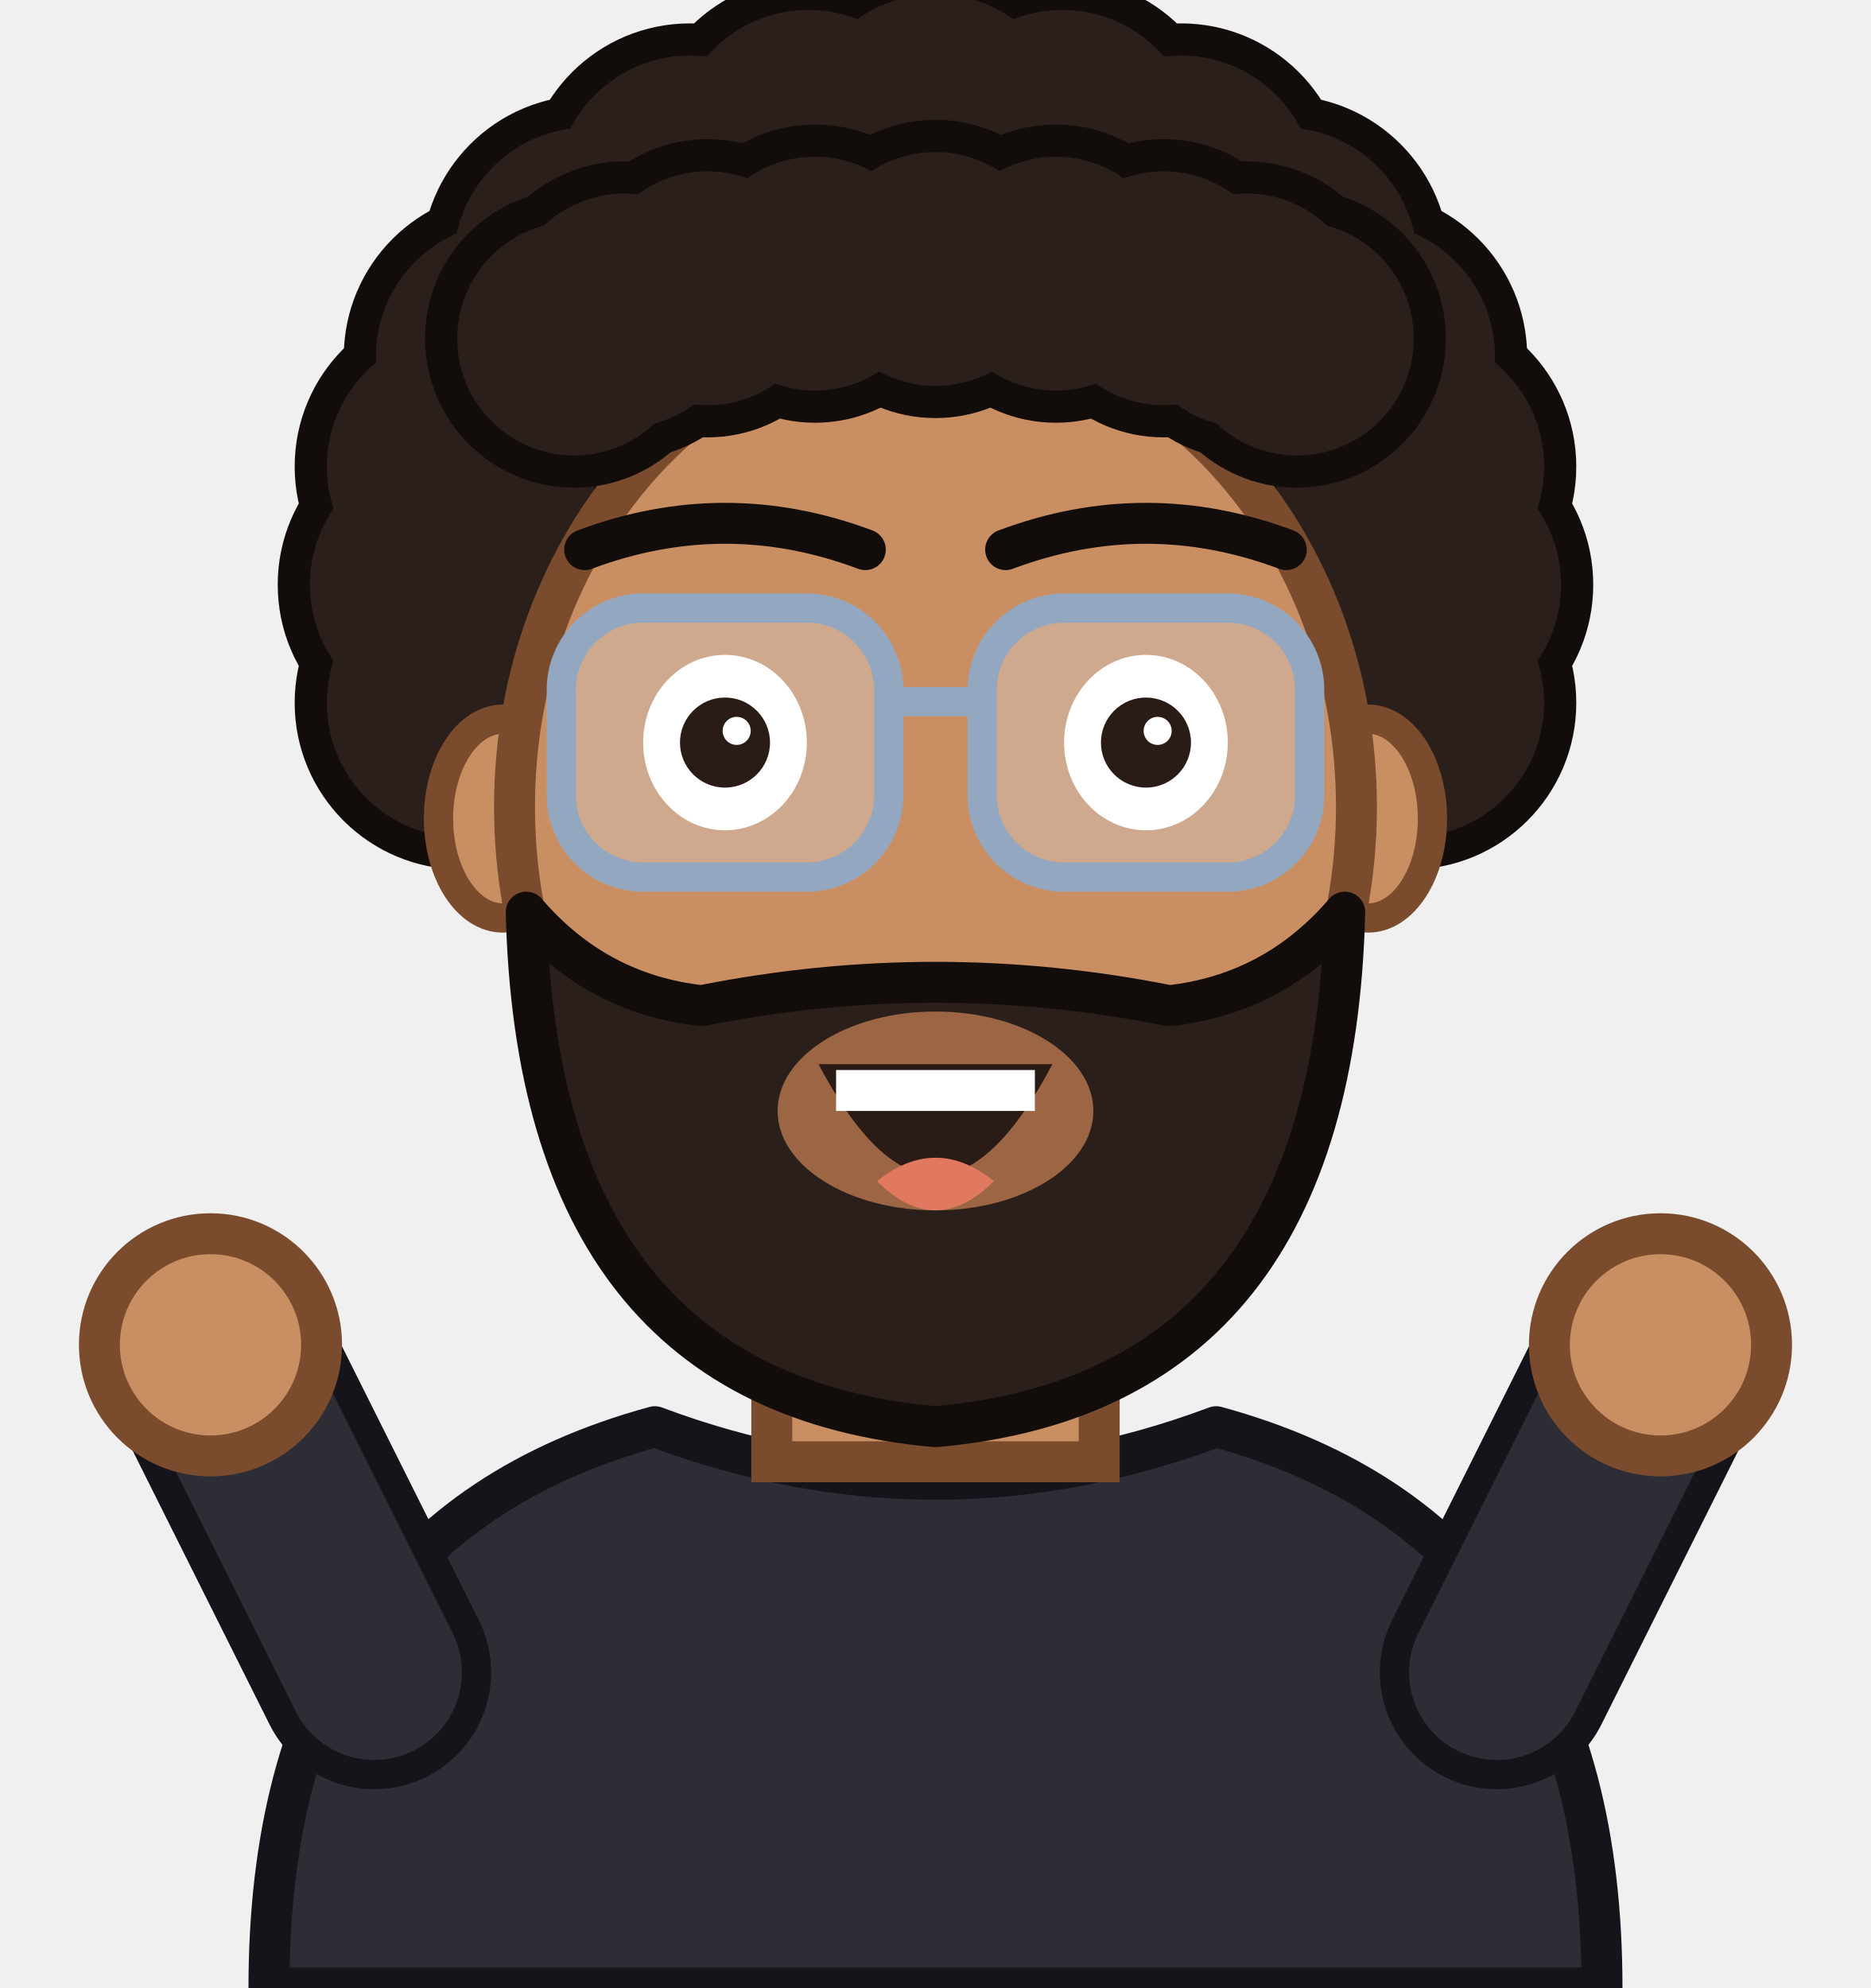
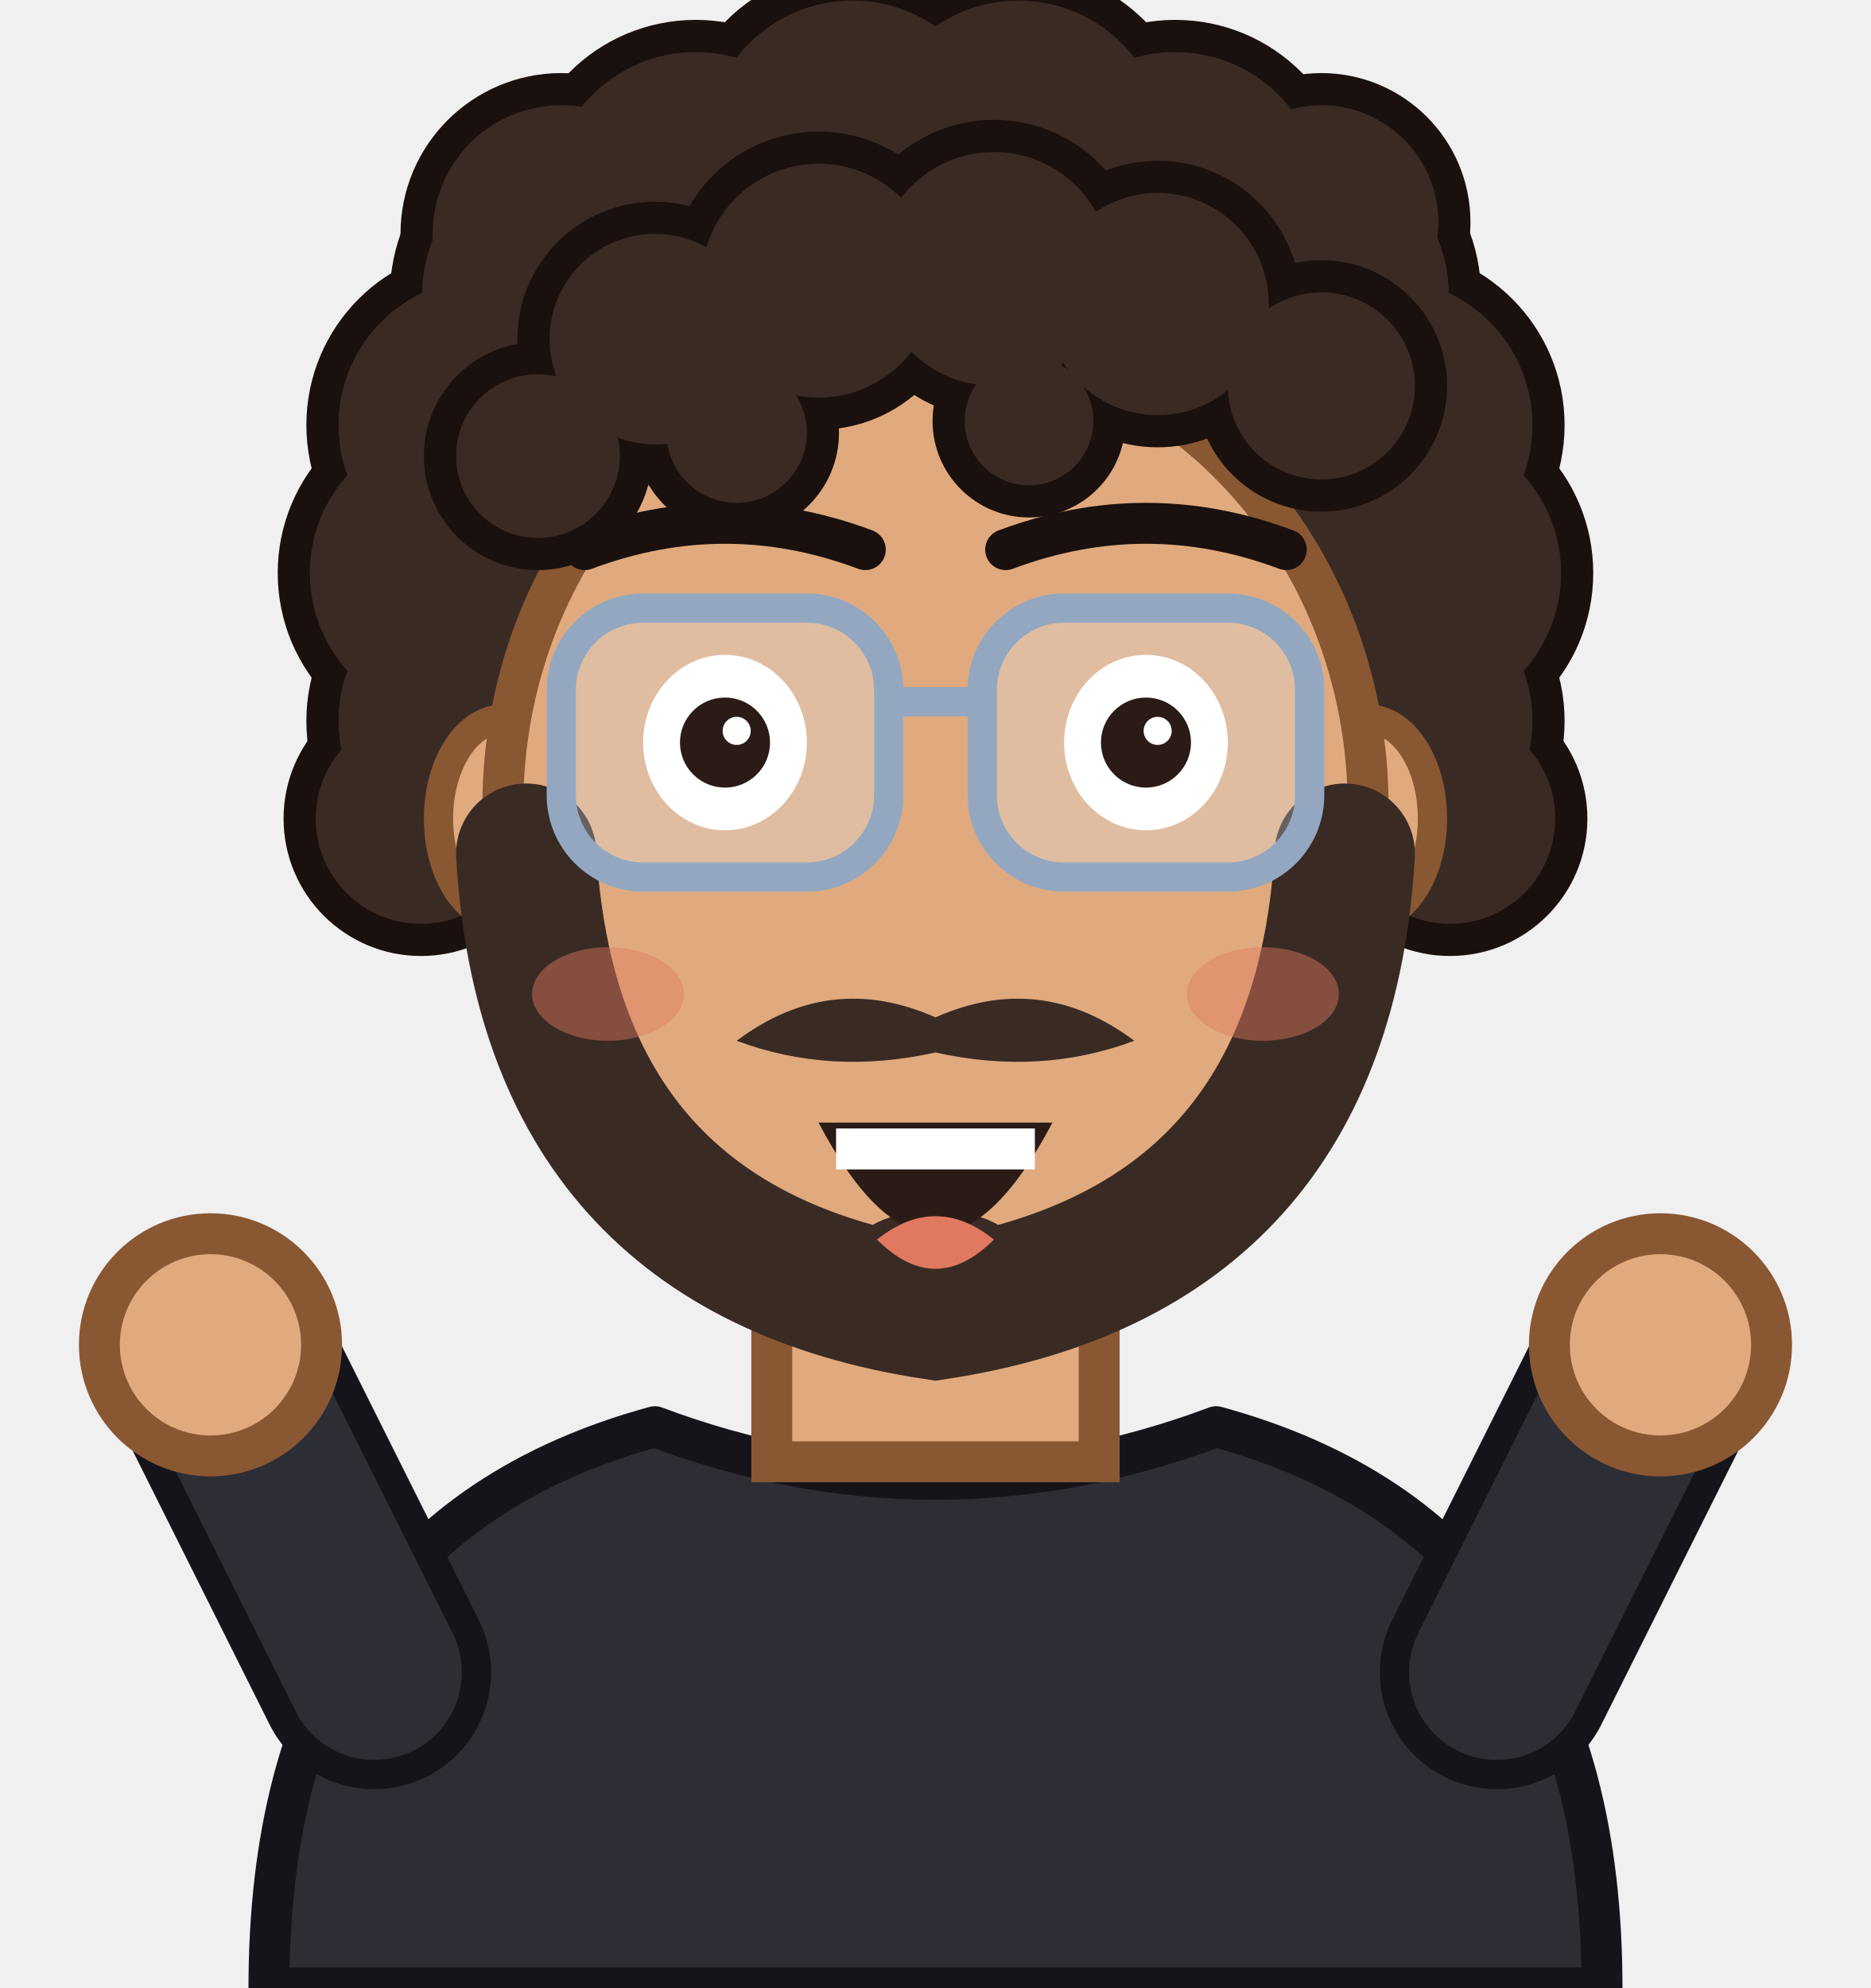
<svg xmlns="http://www.w3.org/2000/svg" viewBox="0 0 320 340" width="320" height="340">
  <g transform="rotate(0 160 250)">
-     <circle cx="78.9" cy="120.2" r="25" fill="#2B1F1B" stroke="#120C0A" stroke-width="7" />
-     <circle cx="76.0" cy="100.0" r="25" fill="#2B1F1B" stroke="#120C0A" stroke-width="7" />
-     <circle cx="78.9" cy="79.8" r="25" fill="#2B1F1B" stroke="#120C0A" stroke-width="7" />
-     <circle cx="87.3" cy="61.0" r="25" fill="#2B1F1B" stroke="#120C0A" stroke-width="7" />
-     <circle cx="100.6" cy="44.8" r="25" fill="#2B1F1B" stroke="#120C0A" stroke-width="7" />
-     <circle cx="118.0" cy="32.5" r="25" fill="#2B1F1B" stroke="#120C0A" stroke-width="7" />
-     <circle cx="138.3" cy="24.7" r="25" fill="#2B1F1B" stroke="#120C0A" stroke-width="7" />
-     <circle cx="160.0" cy="22.0" r="25" fill="#2B1F1B" stroke="#120C0A" stroke-width="7" />
-     <circle cx="181.7" cy="24.7" r="25" fill="#2B1F1B" stroke="#120C0A" stroke-width="7" />
-     <circle cx="202.0" cy="32.5" r="25" fill="#2B1F1B" stroke="#120C0A" stroke-width="7" />
-     <circle cx="219.4" cy="44.8" r="25" fill="#2B1F1B" stroke="#120C0A" stroke-width="7" />
-     <circle cx="232.7" cy="61.0" r="25" fill="#2B1F1B" stroke="#120C0A" stroke-width="7" />
-     <circle cx="241.1" cy="79.8" r="25" fill="#2B1F1B" stroke="#120C0A" stroke-width="7" />
-     <circle cx="244.0" cy="100.0" r="25" fill="#2B1F1B" stroke="#120C0A" stroke-width="7" />
-     <circle cx="241.1" cy="120.2" r="25" fill="#2B1F1B" stroke="#120C0A" stroke-width="7" />
-     <circle cx="78.9" cy="120.2" r="23" fill="#2B1F1B" />
-     <circle cx="76.0" cy="100.0" r="23" fill="#2B1F1B" />
-     <circle cx="78.9" cy="79.8" r="23" fill="#2B1F1B" />
-     <circle cx="87.3" cy="61.0" r="23" fill="#2B1F1B" />
-     <circle cx="100.6" cy="44.8" r="23" fill="#2B1F1B" />
-     <circle cx="118.0" cy="32.5" r="23" fill="#2B1F1B" />
-     <circle cx="138.3" cy="24.7" r="23" fill="#2B1F1B" />
-     <circle cx="160.0" cy="22.0" r="23" fill="#2B1F1B" />
-     <circle cx="181.7" cy="24.7" r="23" fill="#2B1F1B" />
-     <circle cx="202.0" cy="32.5" r="23" fill="#2B1F1B" />
-     <circle cx="219.4" cy="44.8" r="23" fill="#2B1F1B" />
-     <circle cx="232.7" cy="61.0" r="23" fill="#2B1F1B" />
-     <circle cx="241.1" cy="79.8" r="23" fill="#2B1F1B" />
-     <circle cx="244.0" cy="100.0" r="23" fill="#2B1F1B" />
-     <circle cx="241.1" cy="120.2" r="23" fill="#2B1F1B" />
+     <circle cx="82.9" cy="123.3" r="27" fill="#3A2A24" stroke="#1A100D" stroke-width="7" />
+     <circle cx="78.0" cy="98.0" r="27" fill="#3A2A24" stroke="#1A100D" stroke-width="7" />
+     <circle cx="82.9" cy="72.7" r="27" fill="#3A2A24" stroke="#1A100D" stroke-width="7" />
+     <circle cx="97.2" cy="50.4" r="27" fill="#3A2A24" stroke="#1A100D" stroke-width="7" />
+     <circle cx="119.0" cy="33.9" r="27" fill="#3A2A24" stroke="#1A100D" stroke-width="7" />
+     <circle cx="145.8" cy="25.1" r="27" fill="#3A2A24" stroke="#1A100D" stroke-width="7" />
+     <circle cx="174.2" cy="25.1" r="27" fill="#3A2A24" stroke="#1A100D" stroke-width="7" />
+     <circle cx="201.0" cy="33.9" r="27" fill="#3A2A24" stroke="#1A100D" stroke-width="7" />
+     <circle cx="222.8" cy="50.4" r="27" fill="#3A2A24" stroke="#1A100D" stroke-width="7" />
+     <circle cx="237.1" cy="72.7" r="27" fill="#3A2A24" stroke="#1A100D" stroke-width="7" />
+     <circle cx="242.0" cy="98.0" r="27" fill="#3A2A24" stroke="#1A100D" stroke-width="7" />
+     <circle cx="237.1" cy="123.3" r="27" fill="#3A2A24" stroke="#1A100D" stroke-width="7" />
+     <circle cx="72.0" cy="140.0" r="20" fill="#3A2A24" stroke="#1A100D" stroke-width="7" />
+     <circle cx="248.0" cy="140.0" r="20" fill="#3A2A24" stroke="#1A100D" stroke-width="7" />
+     <circle cx="96.0" cy="40.0" r="24" fill="#3A2A24" stroke="#1A100D" stroke-width="7" />
+     <circle cx="226.0" cy="38.0" r="22" fill="#3A2A24" stroke="#1A100D" stroke-width="7" />
+     <circle cx="82.9" cy="123.3" r="25" fill="#3A2A24" />
+     <circle cx="78.0" cy="98.0" r="25" fill="#3A2A24" />
+     <circle cx="82.9" cy="72.7" r="25" fill="#3A2A24" />
+     <circle cx="97.2" cy="50.4" r="25" fill="#3A2A24" />
+     <circle cx="119.0" cy="33.9" r="25" fill="#3A2A24" />
+     <circle cx="145.8" cy="25.1" r="25" fill="#3A2A24" />
+     <circle cx="174.2" cy="25.1" r="25" fill="#3A2A24" />
+     <circle cx="201.0" cy="33.9" r="25" fill="#3A2A24" />
+     <circle cx="222.8" cy="50.4" r="25" fill="#3A2A24" />
+     <circle cx="237.1" cy="72.7" r="25" fill="#3A2A24" />
+     <circle cx="242.0" cy="98.0" r="25" fill="#3A2A24" />
+     <circle cx="237.1" cy="123.3" r="25" fill="#3A2A24" />
+     <circle cx="72.0" cy="140.0" r="18" fill="#3A2A24" />
+     <circle cx="248.0" cy="140.0" r="18" fill="#3A2A24" />
+     <circle cx="96.0" cy="40.0" r="22" fill="#3A2A24" />
+     <circle cx="226.0" cy="38.0" r="20" fill="#3A2A24" />
    <path d="M46 340 Q46 262 112 244 Q160 262 208 244 Q274 262 274 340 Z" fill="#2D2D36" stroke="#14141A" stroke-width="7" stroke-linejoin="round" />
-     <rect x="132" y="210" width="56" height="40" fill="#C98F63" stroke="#7A4B2C" stroke-width="7" />
-     <ellipse cx="86" cy="140" rx="11" ry="17" fill="#C98F63" stroke="#7A4B2C" stroke-width="5" />
-     <ellipse cx="234" cy="140" rx="11" ry="17" fill="#C98F63" stroke="#7A4B2C" stroke-width="5" />
-     <ellipse cx="160" cy="138" rx="72" ry="82" fill="#C98F63" stroke="#7A4B2C" stroke-width="7" />
-     <path d="M90 156 Q92 238 160 244 Q228 238 230 156 Q218 170 200 172 Q160 164 120 172 Q102 170 90 156 Z" fill="#2B1F1B" stroke="#120C0A" stroke-width="7" stroke-linejoin="round" />
-     <ellipse cx="160" cy="190" rx="27" ry="17" fill="#9C6644" />
+     <rect x="132" y="210" width="56" height="40" fill="#E0AA7E" stroke="#8A5733" stroke-width="7" />
+     <ellipse cx="86" cy="140" rx="11" ry="17" fill="#E0AA7E" stroke="#8A5733" stroke-width="5" />
+     <ellipse cx="234" cy="140" rx="11" ry="17" fill="#E0AA7E" stroke="#8A5733" stroke-width="5" />
+     <ellipse cx="160" cy="138" rx="74" ry="80" fill="#E0AA7E" stroke="#8A5733" stroke-width="7" />
+     <path d="M90 146 Q94 214 160 224 Q226 214 230 146" fill="none" stroke="#3A2A24" stroke-width="24" stroke-linecap="round" />
+     <path d="M126 178 Q142 166 160 174 Q178 166 194 178 Q178 184 160 180 Q142 184 126 178 Z" fill="#3A2A24" />
+     <ellipse cx="160" cy="214" rx="14" ry="7" fill="#3A2A24" />
+     <ellipse cx="104" cy="170" rx="13" ry="8" fill="#E0795F" opacity=".45" />
+     <ellipse cx="216" cy="170" rx="13" ry="8" fill="#E0795F" opacity=".45" />
    <rect x="96" y="104" width="56" height="46" rx="14" fill="#DDEBFA" fill-opacity=".28" stroke="#93A8C0" stroke-width="5" />
    <rect x="168" y="104" width="56" height="46" rx="14" fill="#DDEBFA" fill-opacity=".28" stroke="#93A8C0" stroke-width="5" />
    <path d="M152 120 H168" stroke="#93A8C0" stroke-width="5" />
    <ellipse cx="124" cy="127" rx="14" ry="15" fill="#fff" />
    <circle cx="124" cy="127" r="7.7" fill="#2A1B16" />
    <circle cx="126" cy="125" r="2.4" fill="#fff" />
    <ellipse cx="196" cy="127" rx="14" ry="15" fill="#fff" />
    <circle cx="196" cy="127" r="7.7" fill="#2A1B16" />
    <circle cx="198" cy="125" r="2.4" fill="#fff" />
-     <path d="M100 94 Q124 85 148 94" fill="none" stroke="#120C0A" stroke-width="7" stroke-linecap="round" />
-     <path d="M172 94 Q196 85 220 94" fill="none" stroke="#120C0A" stroke-width="7" stroke-linecap="round" />
-     <path d="M140 182 Q160 220 180 182 Z" fill="#2A1B16" />
-     <path d="M143 183 H177 V190 H143 Z" fill="#fff" />
-     <path d="M150 202 Q160 194 170 202 Q160 212 150 202 Z" fill="#E0795F" />
-     <circle cx="98.2" cy="57.9" r="22" fill="#2B1F1B" stroke="#120C0A" stroke-width="7" />
-     <circle cx="106.8" cy="53.1" r="22" fill="#2B1F1B" stroke="#120C0A" stroke-width="7" />
-     <circle cx="121.0" cy="49.3" r="22" fill="#2B1F1B" stroke="#120C0A" stroke-width="7" />
-     <circle cx="139.4" cy="46.8" r="22" fill="#2B1F1B" stroke="#120C0A" stroke-width="7" />
-     <circle cx="160.0" cy="46.0" r="22" fill="#2B1F1B" stroke="#120C0A" stroke-width="7" />
-     <circle cx="180.6" cy="46.8" r="22" fill="#2B1F1B" stroke="#120C0A" stroke-width="7" />
-     <circle cx="199.0" cy="49.3" r="22" fill="#2B1F1B" stroke="#120C0A" stroke-width="7" />
-     <circle cx="213.2" cy="53.1" r="22" fill="#2B1F1B" stroke="#120C0A" stroke-width="7" />
-     <circle cx="221.8" cy="57.9" r="22" fill="#2B1F1B" stroke="#120C0A" stroke-width="7" />
-     <circle cx="98.2" cy="57.9" r="20" fill="#2B1F1B" />
-     <circle cx="106.8" cy="53.1" r="20" fill="#2B1F1B" />
-     <circle cx="121.0" cy="49.3" r="20" fill="#2B1F1B" />
-     <circle cx="139.4" cy="46.8" r="20" fill="#2B1F1B" />
-     <circle cx="160.0" cy="46.0" r="20" fill="#2B1F1B" />
-     <circle cx="180.6" cy="46.8" r="20" fill="#2B1F1B" />
-     <circle cx="199.0" cy="49.3" r="20" fill="#2B1F1B" />
-     <circle cx="213.2" cy="53.1" r="20" fill="#2B1F1B" />
-     <circle cx="221.8" cy="57.9" r="20" fill="#2B1F1B" />
+     <path d="M100 94 Q124 85 148 94" fill="none" stroke="#1A100D" stroke-width="7" stroke-linecap="round" />
+     <path d="M172 94 Q196 85 220 94" fill="none" stroke="#1A100D" stroke-width="7" stroke-linecap="round" />
+     <path d="M140 192 Q160 230 180 192 Z" fill="#2A1B16" />
+     <path d="M143 193 H177 V200 H143 Z" fill="#fff" />
+     <path d="M150 212 Q160 204 170 212 Q160 222 150 212 Z" fill="#E0795F" />
+     <circle cx="112.0" cy="58.0" r="20" fill="#3A2A24" stroke="#1A100D" stroke-width="7" />
+     <circle cx="140.0" cy="48.0" r="22" fill="#3A2A24" stroke="#1A100D" stroke-width="7" />
+     <circle cx="170.0" cy="46.0" r="22" fill="#3A2A24" stroke="#1A100D" stroke-width="7" />
+     <circle cx="198.0" cy="52.0" r="21" fill="#3A2A24" stroke="#1A100D" stroke-width="7" />
+     <circle cx="226.0" cy="66.0" r="18" fill="#3A2A24" stroke="#1A100D" stroke-width="7" />
+     <circle cx="92.0" cy="78.0" r="16" fill="#3A2A24" stroke="#1A100D" stroke-width="7" />
+     <circle cx="126.0" cy="74.0" r="14" fill="#3A2A24" stroke="#1A100D" stroke-width="7" />
+     <circle cx="176.0" cy="72.0" r="13" fill="#3A2A24" stroke="#1A100D" stroke-width="7" />
+     <circle cx="112.0" cy="58.0" r="18" fill="#3A2A24" />
+     <circle cx="140.0" cy="48.0" r="20" fill="#3A2A24" />
+     <circle cx="170.0" cy="46.0" r="20" fill="#3A2A24" />
+     <circle cx="198.0" cy="52.0" r="19" fill="#3A2A24" />
+     <circle cx="226.0" cy="66.0" r="16" fill="#3A2A24" />
+     <circle cx="92.0" cy="78.0" r="14" fill="#3A2A24" />
+     <circle cx="126.0" cy="74.0" r="12" fill="#3A2A24" />
+     <circle cx="176.0" cy="72.0" r="11" fill="#3A2A24" />
    <path d="M64 286 L36 230" stroke="#14141A" stroke-width="40" stroke-linecap="round" />
    <path d="M64 286 L36 230" stroke="#2D2D36" stroke-width="30" stroke-linecap="round" />
-     <circle cx="36" cy="230" r="19" fill="#C98F63" stroke="#7A4B2C" stroke-width="7" />
+     <circle cx="36" cy="230" r="19" fill="#E0AA7E" stroke="#8A5733" stroke-width="7" />
    <path d="M256 286 L284 230" stroke="#14141A" stroke-width="40" stroke-linecap="round" />
    <path d="M256 286 L284 230" stroke="#2D2D36" stroke-width="30" stroke-linecap="round" />
-     <circle cx="284" cy="230" r="19" fill="#C98F63" stroke="#7A4B2C" stroke-width="7" />
+     <circle cx="284" cy="230" r="19" fill="#E0AA7E" stroke="#8A5733" stroke-width="7" />
  </g>
</svg>
